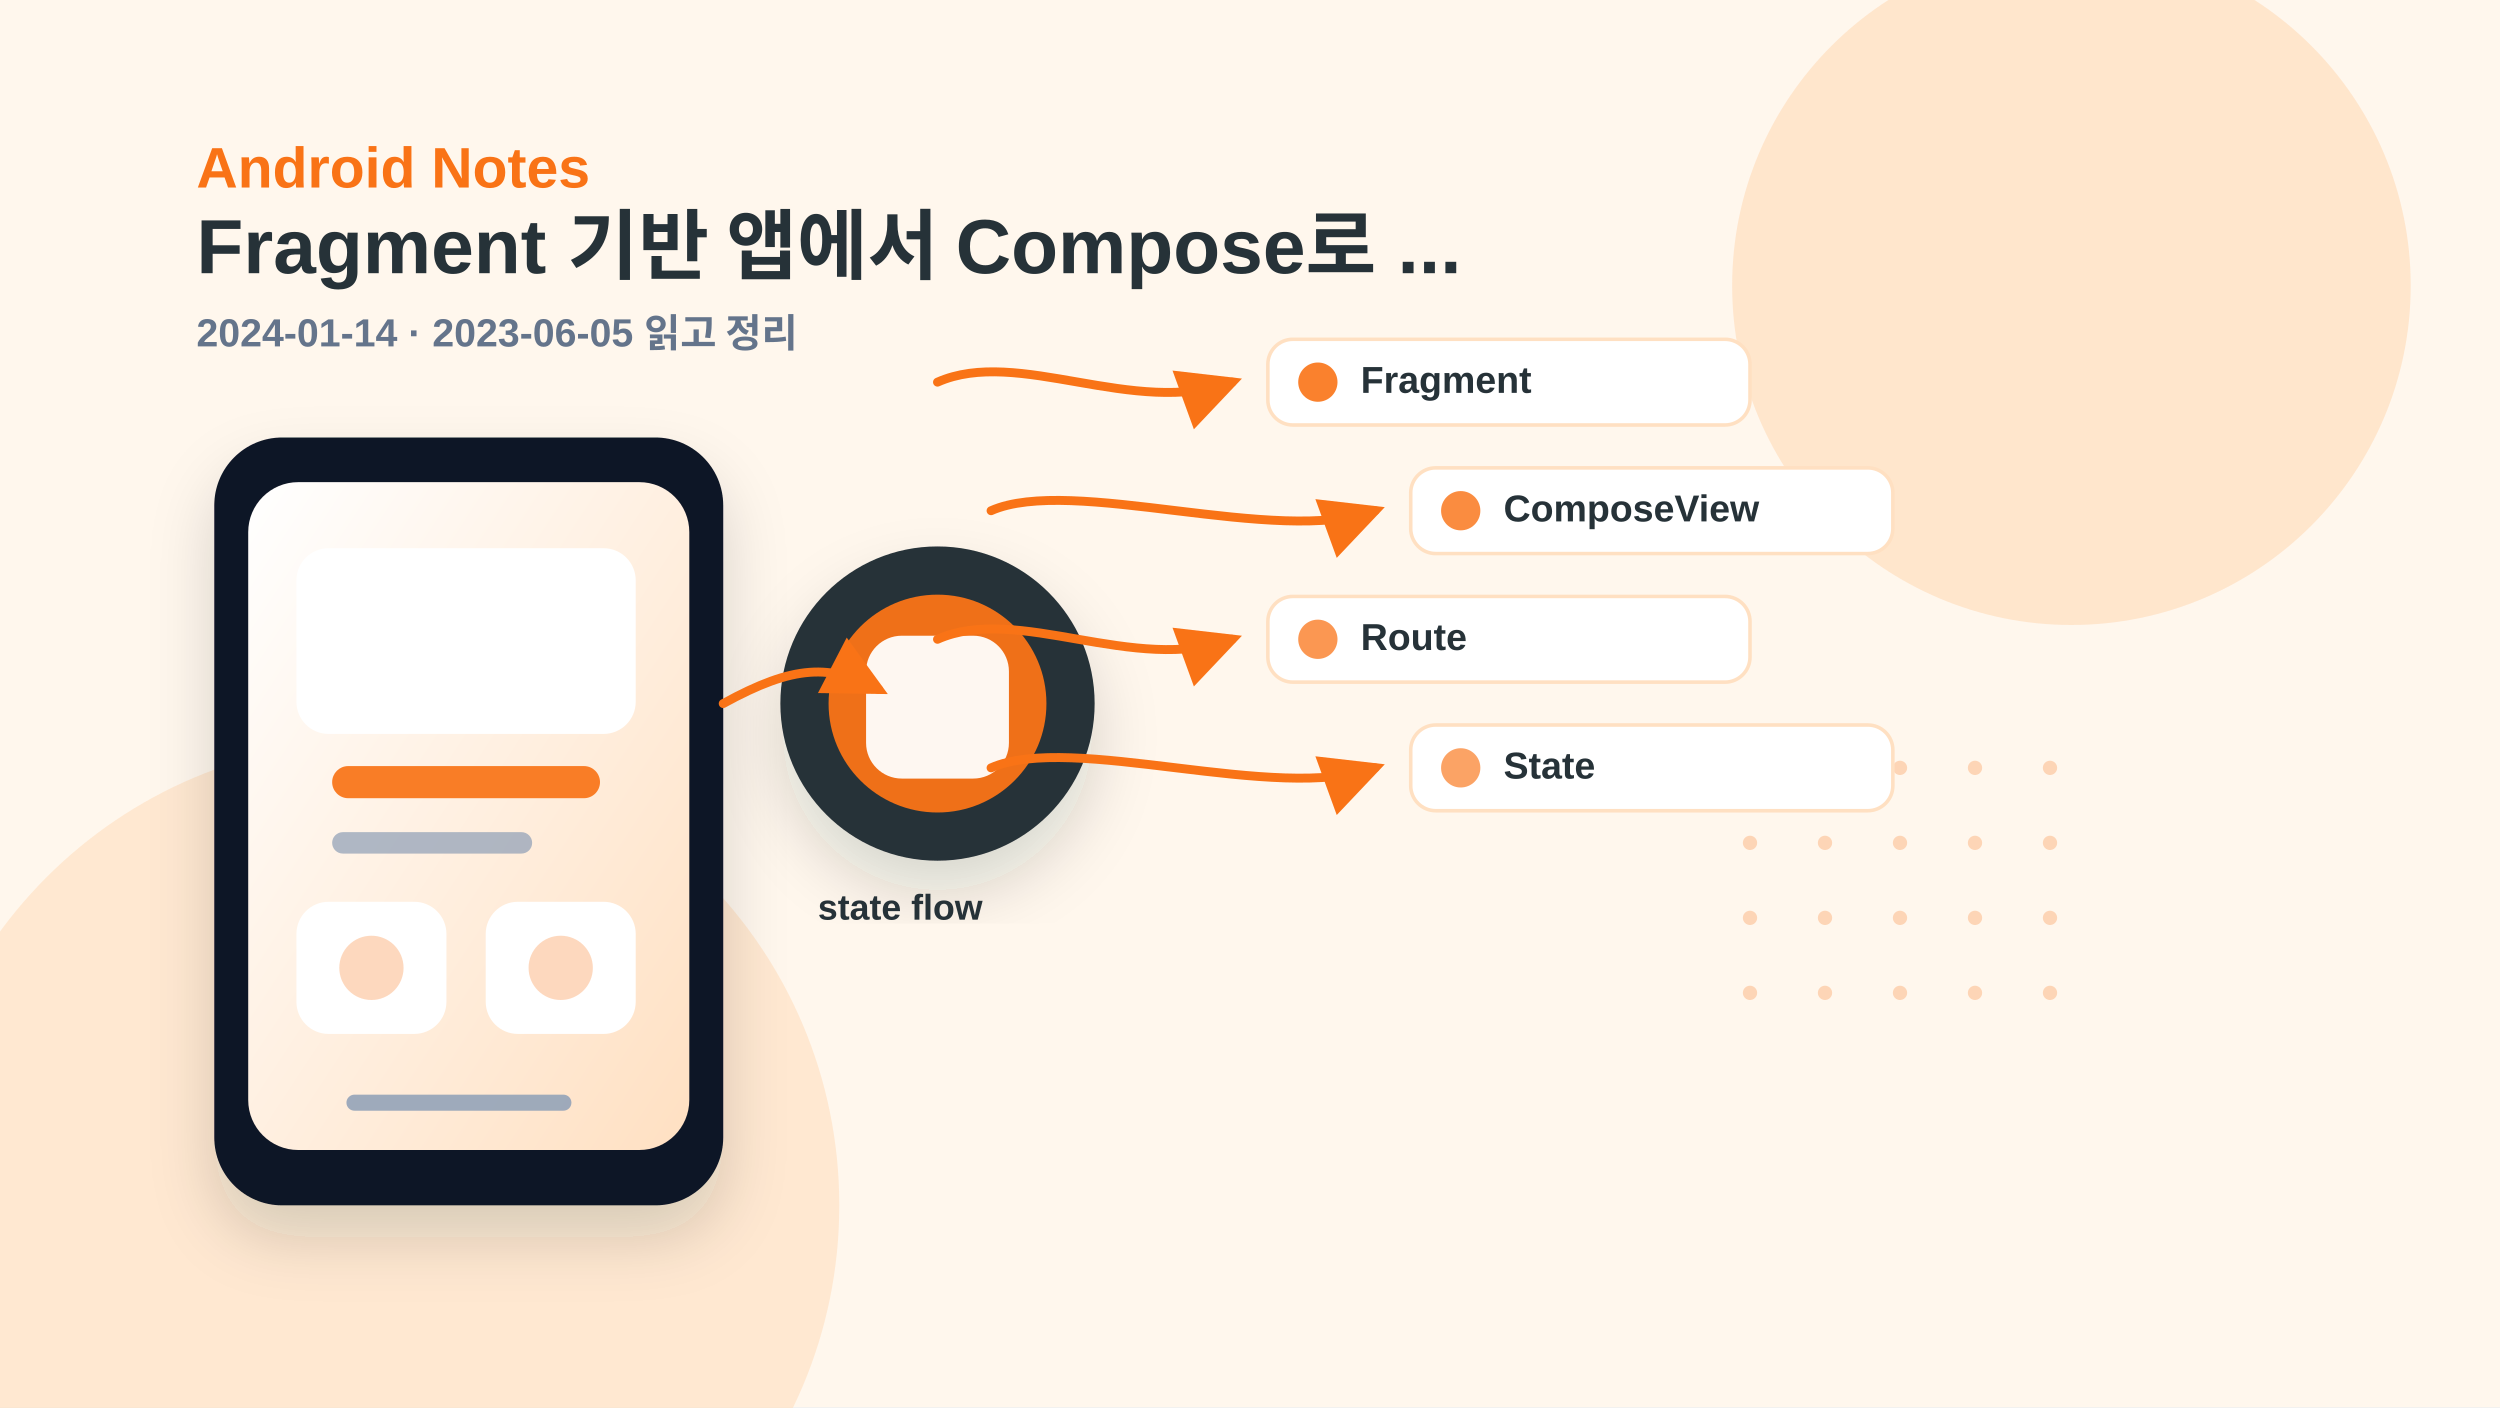
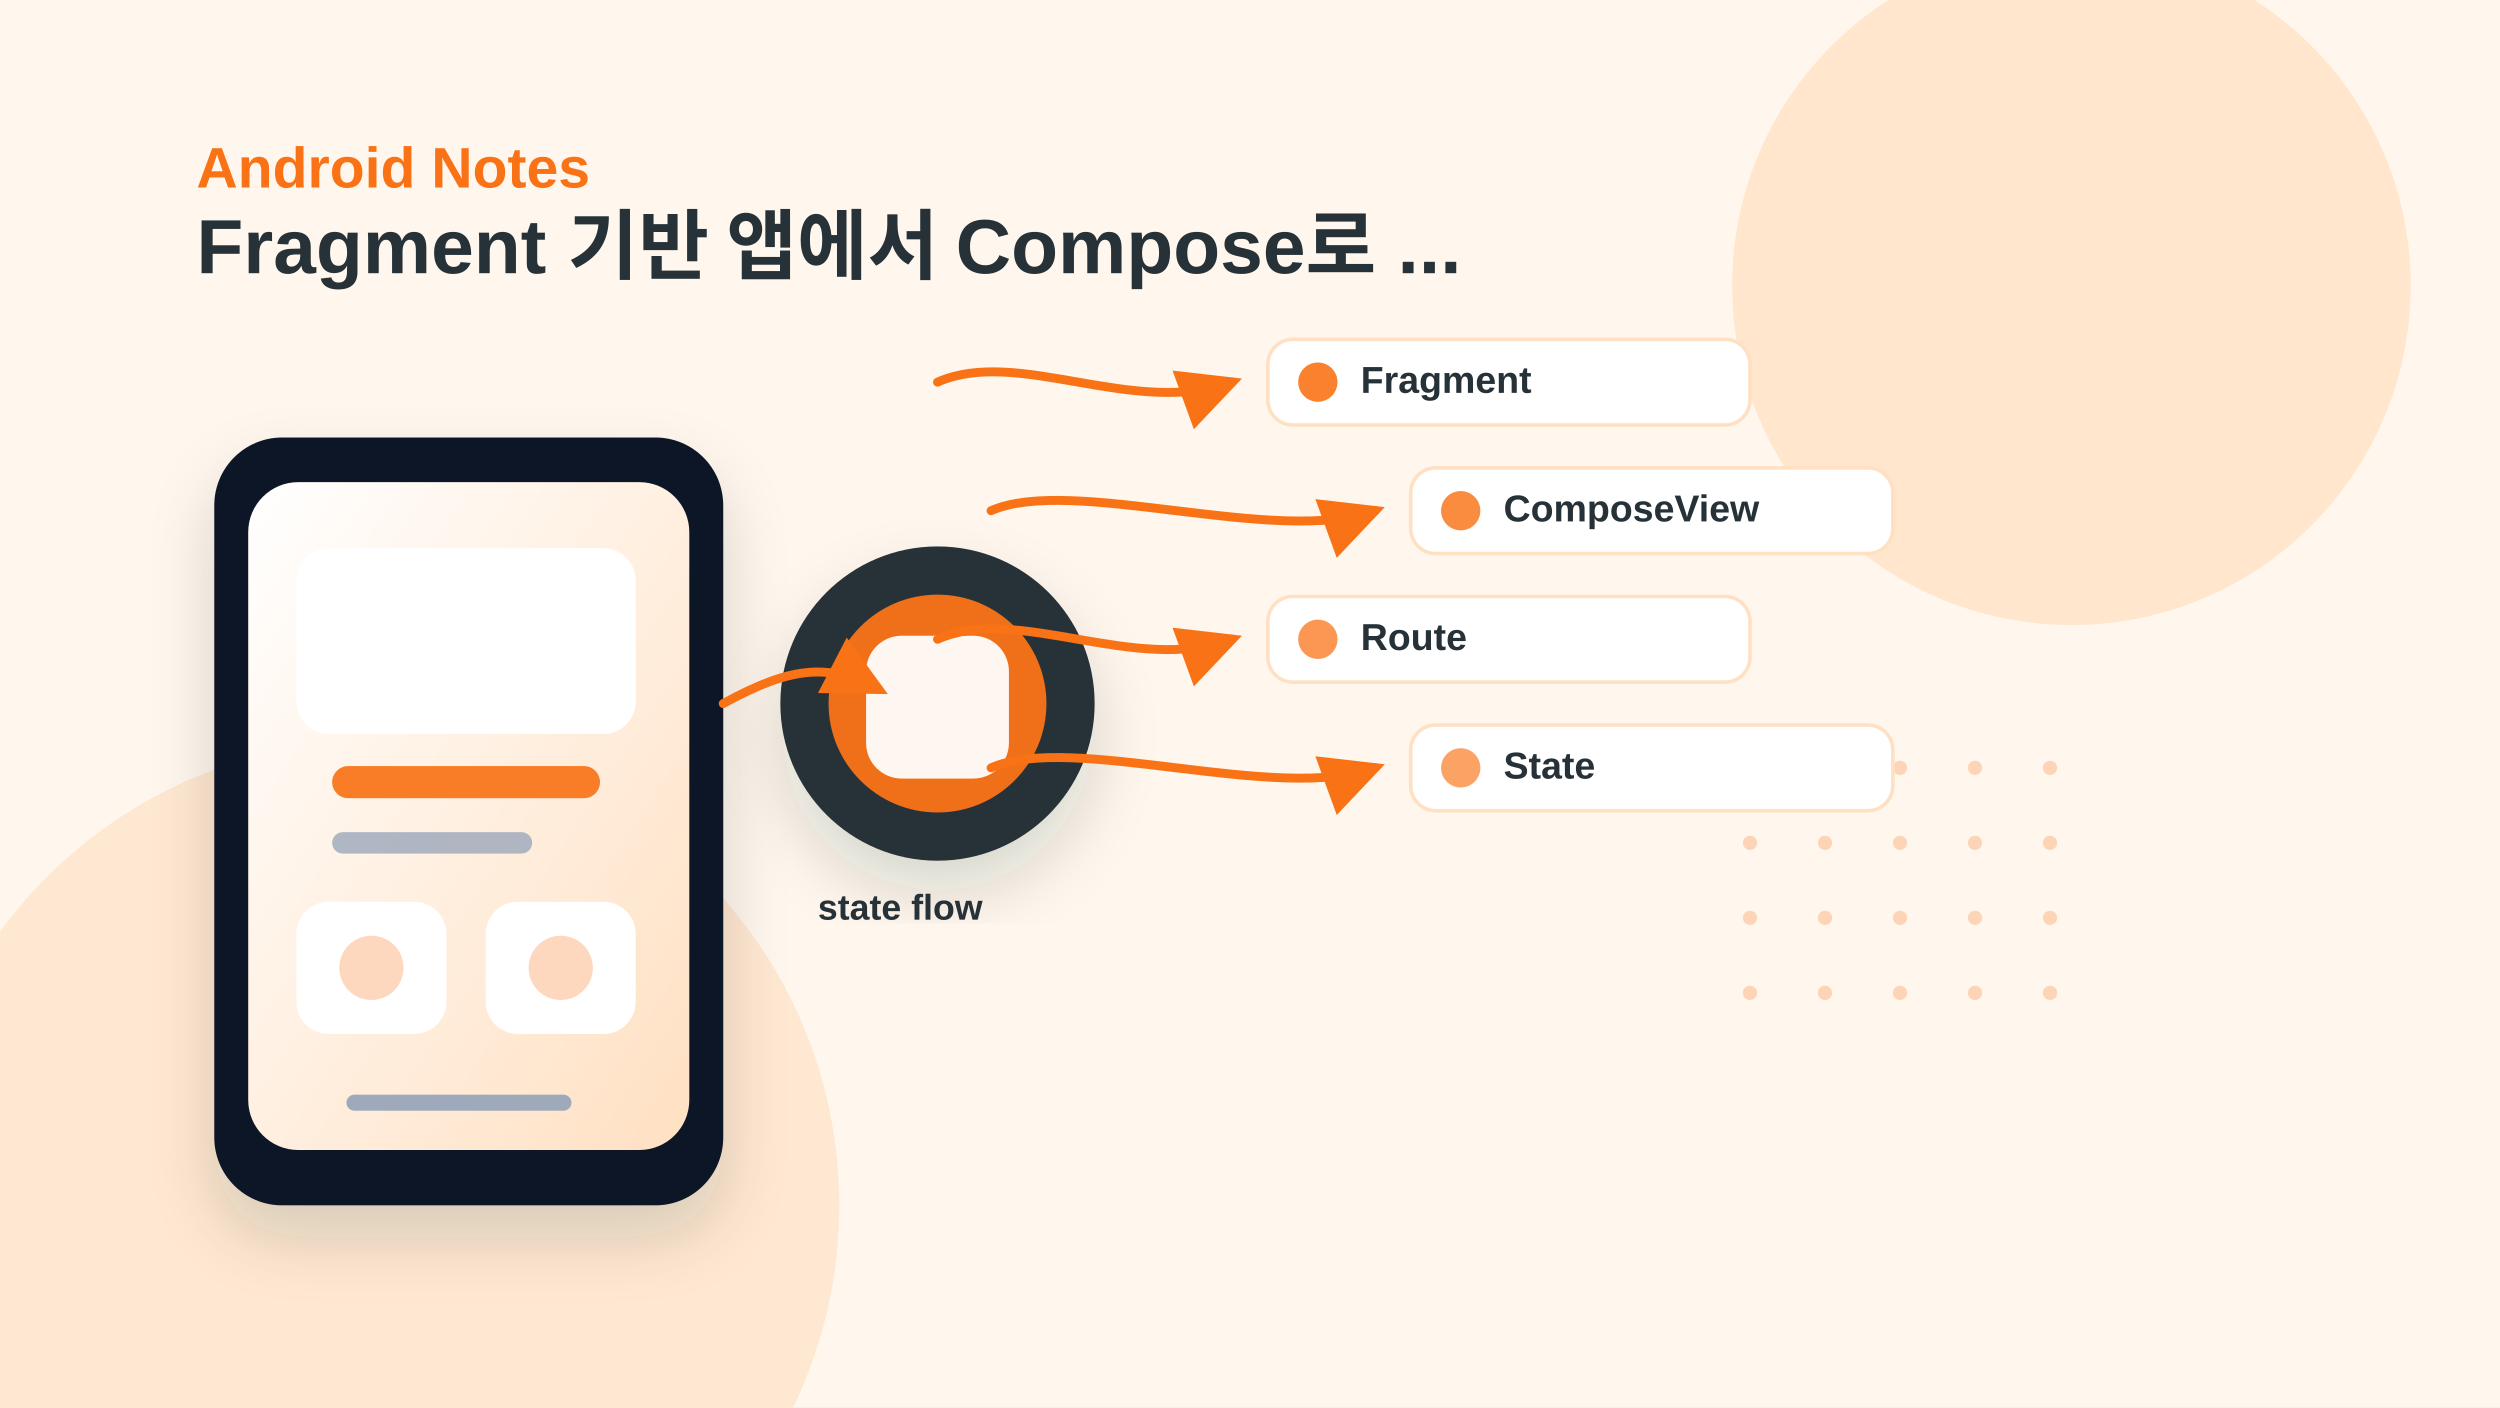
<svg xmlns="http://www.w3.org/2000/svg" width="1400" height="788" viewBox="0 0 1400 788" role="img" aria-label="Fragment 기반 앱에서 Compose로 점진 전환하기">
  <defs>
    <marker id="arrow" viewBox="0 0 12 12" refX="10" refY="6" markerWidth="7" markerHeight="7" orient="auto-start-reverse">
      <path d="M 0 0 L 12 6 L 0 12 z" fill="#f97316" />
    </marker>
    <filter id="shadow" x="-20%" y="-20%" width="140%" height="140%">
      <feDropShadow dx="0" dy="18" stdDeviation="18" flood-color="#17202a" flood-opacity="0.16" />
    </filter>
    <linearGradient id="phone" x1="0" y1="0" x2="1" y2="1">
      <stop offset="0%" stop-color="#ffffff" />
      <stop offset="100%" stop-color="#ffe0c2" />
    </linearGradient>
  </defs>
  <rect width="1400" height="788" fill="#fff7ed" />
  <circle cx="1160" cy="160" r="190" fill="#ffe0c2" opacity="0.75" />
  <circle cx="210" cy="675" r="260" fill="#ffe0c2" opacity="0.65" />
  <g opacity="0.26">
    <circle cx="980" cy="430" r="4" fill="#f97316" />
    <circle cx="1022" cy="430" r="4" fill="#f97316" />
    <circle cx="1064" cy="430" r="4" fill="#f97316" />
    <circle cx="1106" cy="430" r="4" fill="#f97316" />
    <circle cx="1148" cy="430" r="4" fill="#f97316" />
    <circle cx="980" cy="472" r="4" fill="#f97316" />
    <circle cx="1022" cy="472" r="4" fill="#f97316" />
    <circle cx="1064" cy="472" r="4" fill="#f97316" />
    <circle cx="1106" cy="472" r="4" fill="#f97316" />
    <circle cx="1148" cy="472" r="4" fill="#f97316" />
    <circle cx="980" cy="514" r="4" fill="#f97316" />
    <circle cx="1022" cy="514" r="4" fill="#f97316" />
    <circle cx="1064" cy="514" r="4" fill="#f97316" />
    <circle cx="1106" cy="514" r="4" fill="#f97316" />
    <circle cx="1148" cy="514" r="4" fill="#f97316" />
    <circle cx="980" cy="556" r="4" fill="#f97316" />
    <circle cx="1022" cy="556" r="4" fill="#f97316" />
    <circle cx="1064" cy="556" r="4" fill="#f97316" />
    <circle cx="1106" cy="556" r="4" fill="#f97316" />
    <circle cx="1148" cy="556" r="4" fill="#f97316" />
  </g>
  <text x="110" y="105" font-family="Arial, Apple SD Gothic Neo, sans-serif" font-size="32" fill="#f97316" font-weight="800">Android Notes</text>
  <text x="110" y="153" font-family="Arial, Apple SD Gothic Neo, sans-serif" font-size="43" fill="#263238" font-weight="800">Fragment 기반 앱에서 Compose로 ...</text>
-   <text x="110" y="194" font-family="Arial, Apple SD Gothic Neo, sans-serif" font-size="22" fill="#64748b" font-weight="600">2024-01-14 · 2023-06-05 읽고 정리</text>
  <g filter="url(#shadow)">
    <rect x="120" y="245" width="285" height="430" rx="38" fill="#111827" />
    <rect x="139" y="270" width="247" height="374" rx="28" fill="url(#phone)" />
    <rect x="166" y="307" width="190" height="104" rx="18" fill="#ffffff" />
    <rect x="186" y="429" width="150" height="18" rx="9" fill="#f97316" opacity="0.92" />
    <rect x="186" y="466" width="112" height="12" rx="6" fill="#94a3b8" opacity="0.75" />
    <rect x="166" y="505" width="84" height="74" rx="18" fill="#ffffff" />
    <rect x="272" y="505" width="84" height="74" rx="18" fill="#ffffff" />
    <circle cx="208" cy="542" r="18" fill="#f97316" opacity="0.28" />
    <circle cx="314" cy="542" r="18" fill="#f97316" opacity="0.28" />
    <rect x="194" y="613" width="126" height="9" rx="4.5" fill="#94a3b8" opacity="0.9" />
  </g>
  <g>
    <circle cx="525" cy="394" r="88" fill="#263238" filter="url(#shadow)" />
    <circle cx="525" cy="394" r="61" fill="#f97316" opacity="0.95" />
    <rect x="485" y="356" width="80" height="80" rx="20" fill="#ffffff" opacity="0.94" />
    <path d="M 405 394 C 445 372, 465 372, 492 386" fill="none" stroke="#f97316" stroke-width="5" stroke-linecap="round" marker-end="url(#arrow)" />
    <text x="458" y="515" font-family="Arial, Apple SD Gothic Neo, sans-serif" font-size="20" fill="#263238" font-weight="800">state flow</text>
  </g>
  <path d="M 525 214 C 570 194, 635 234, 690 214" fill="none" stroke="#f97316" stroke-width="5" stroke-linecap="round" marker-end="url(#arrow)" />
  <path d="M 555 286 C 600 266, 715 306, 770 286" fill="none" stroke="#f97316" stroke-width="5" stroke-linecap="round" marker-end="url(#arrow)" />
  <path d="M 525 358 C 570 338, 635 378, 690 358" fill="none" stroke="#f97316" stroke-width="5" stroke-linecap="round" marker-end="url(#arrow)" />
  <path d="M 555 430 C 600 410, 715 450, 770 430" fill="none" stroke="#f97316" stroke-width="5" stroke-linecap="round" marker-end="url(#arrow)" />
  <rect x="710" y="190" width="270" height="48" rx="14" fill="#ffffff" stroke="#ffe0c2" stroke-width="2" />
  <circle cx="738" cy="214" r="11" fill="#f97316" opacity="0.9" />
  <text x="762" y="220" font-family="Arial, Apple SD Gothic Neo, sans-serif" font-size="21" fill="#263238" font-weight="700">Fragment</text>
  <rect x="790" y="262" width="270" height="48" rx="14" fill="#ffffff" stroke="#ffe0c2" stroke-width="2" />
  <circle cx="818" cy="286" r="11" fill="#f97316" opacity="0.82" />
  <text x="842" y="292" font-family="Arial, Apple SD Gothic Neo, sans-serif" font-size="21" fill="#263238" font-weight="700">ComposeView</text>
  <rect x="710" y="334" width="270" height="48" rx="14" fill="#ffffff" stroke="#ffe0c2" stroke-width="2" />
  <circle cx="738" cy="358" r="11" fill="#f97316" opacity="0.74" />
  <text x="762" y="364" font-family="Arial, Apple SD Gothic Neo, sans-serif" font-size="21" fill="#263238" font-weight="700">Route</text>
  <rect x="790" y="406" width="270" height="48" rx="14" fill="#ffffff" stroke="#ffe0c2" stroke-width="2" />
  <circle cx="818" cy="430" r="11" fill="#f97316" opacity="0.66" />
  <text x="842" y="436" font-family="Arial, Apple SD Gothic Neo, sans-serif" font-size="21" fill="#263238" font-weight="700">State</text>
</svg>
